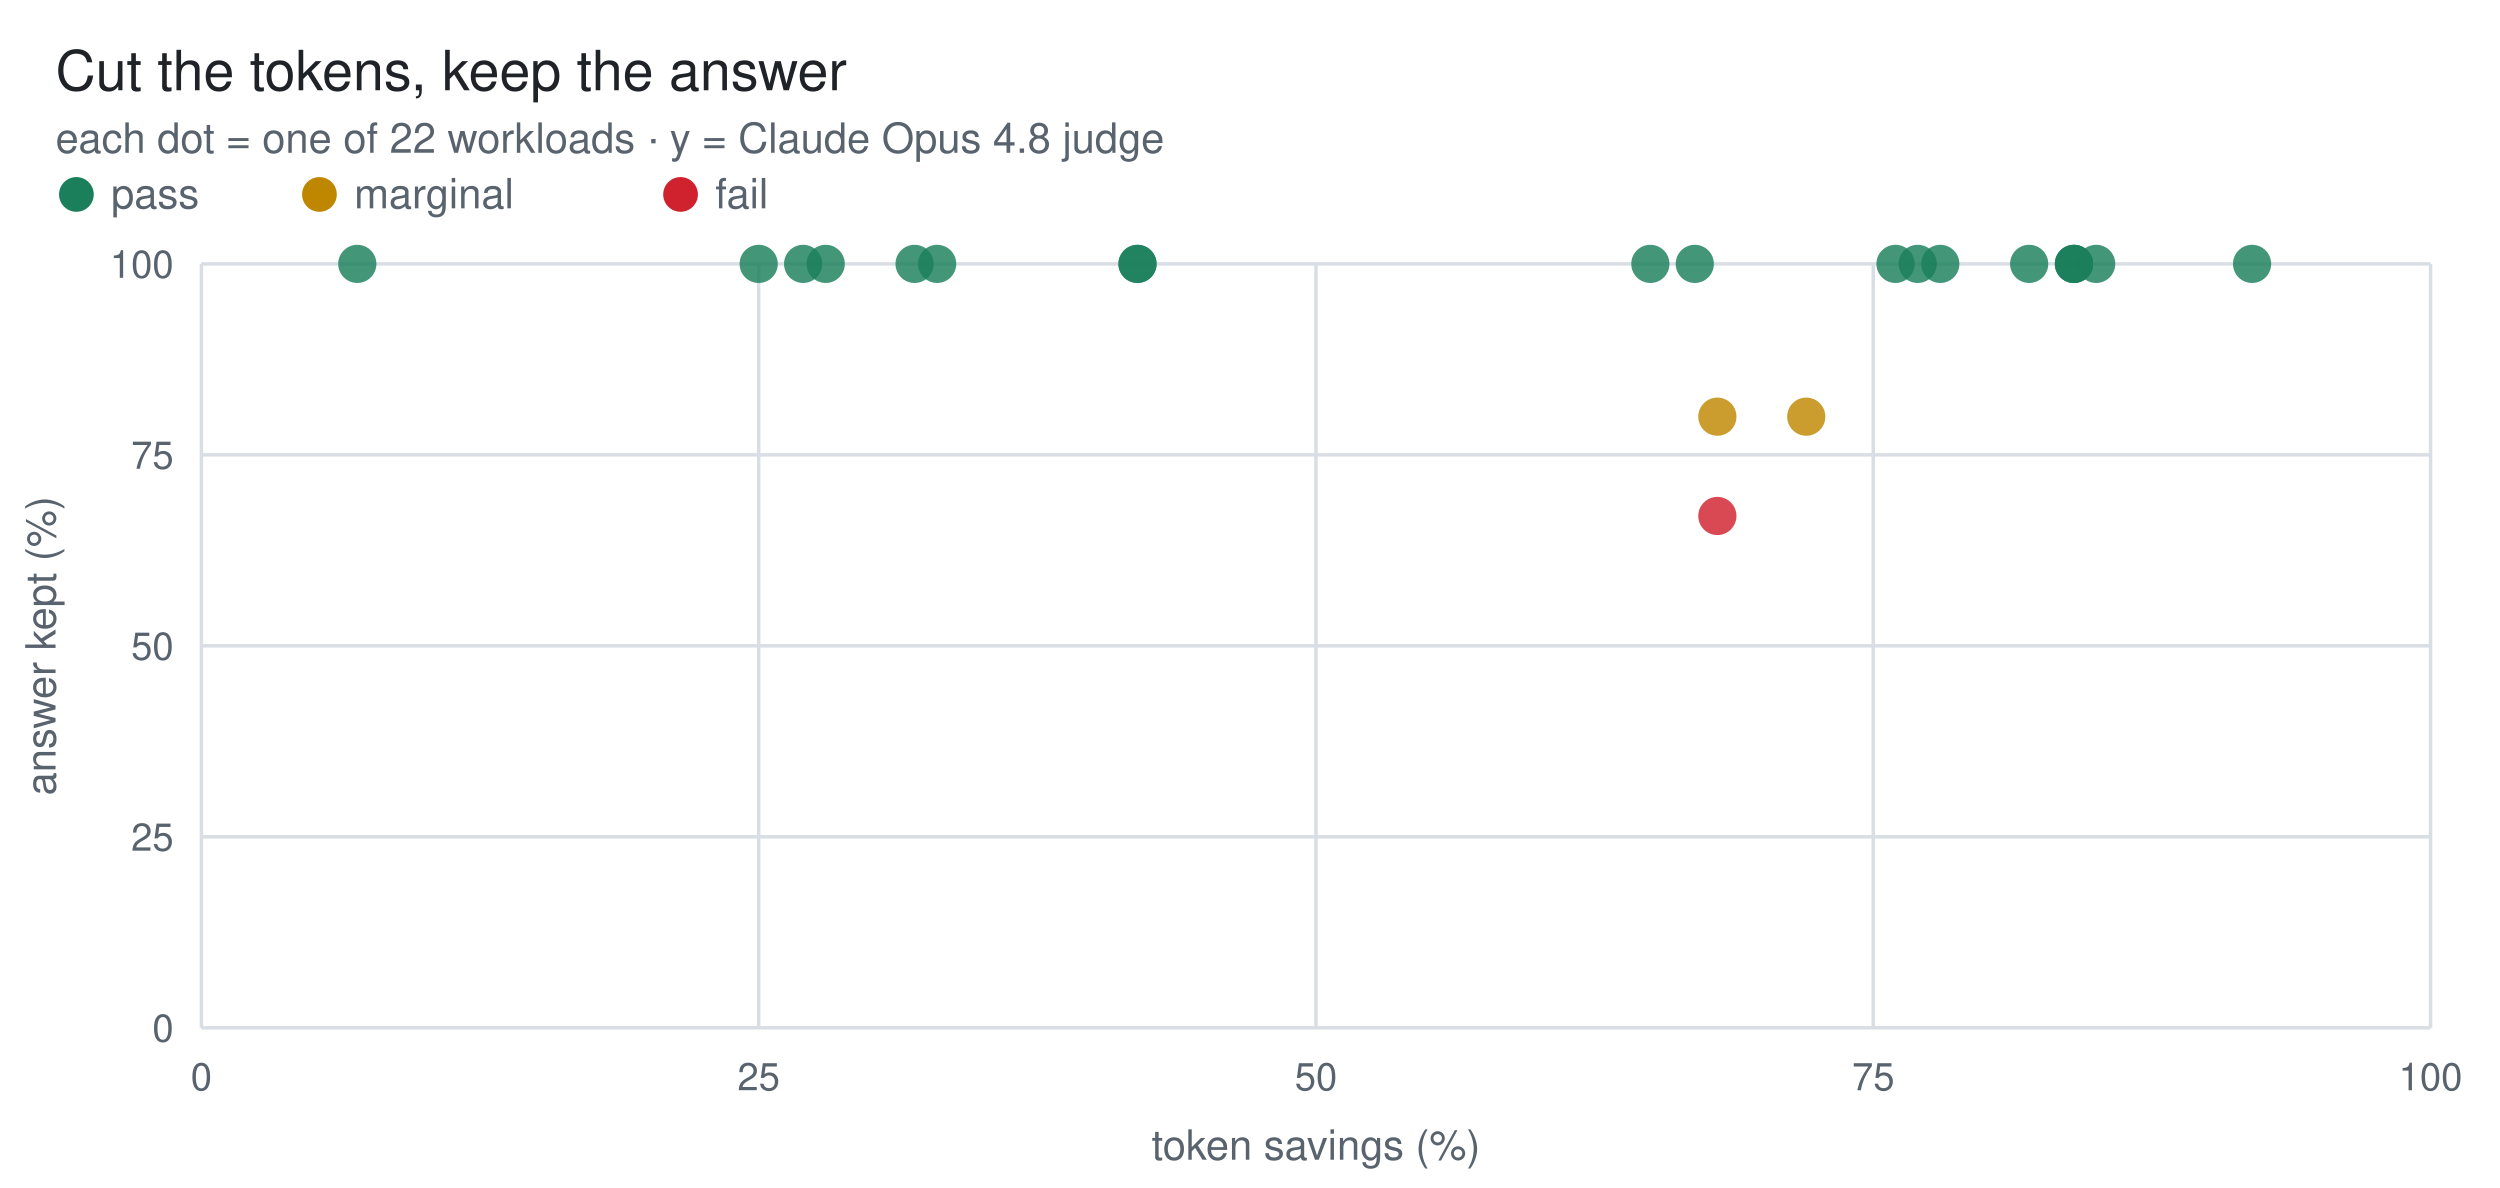
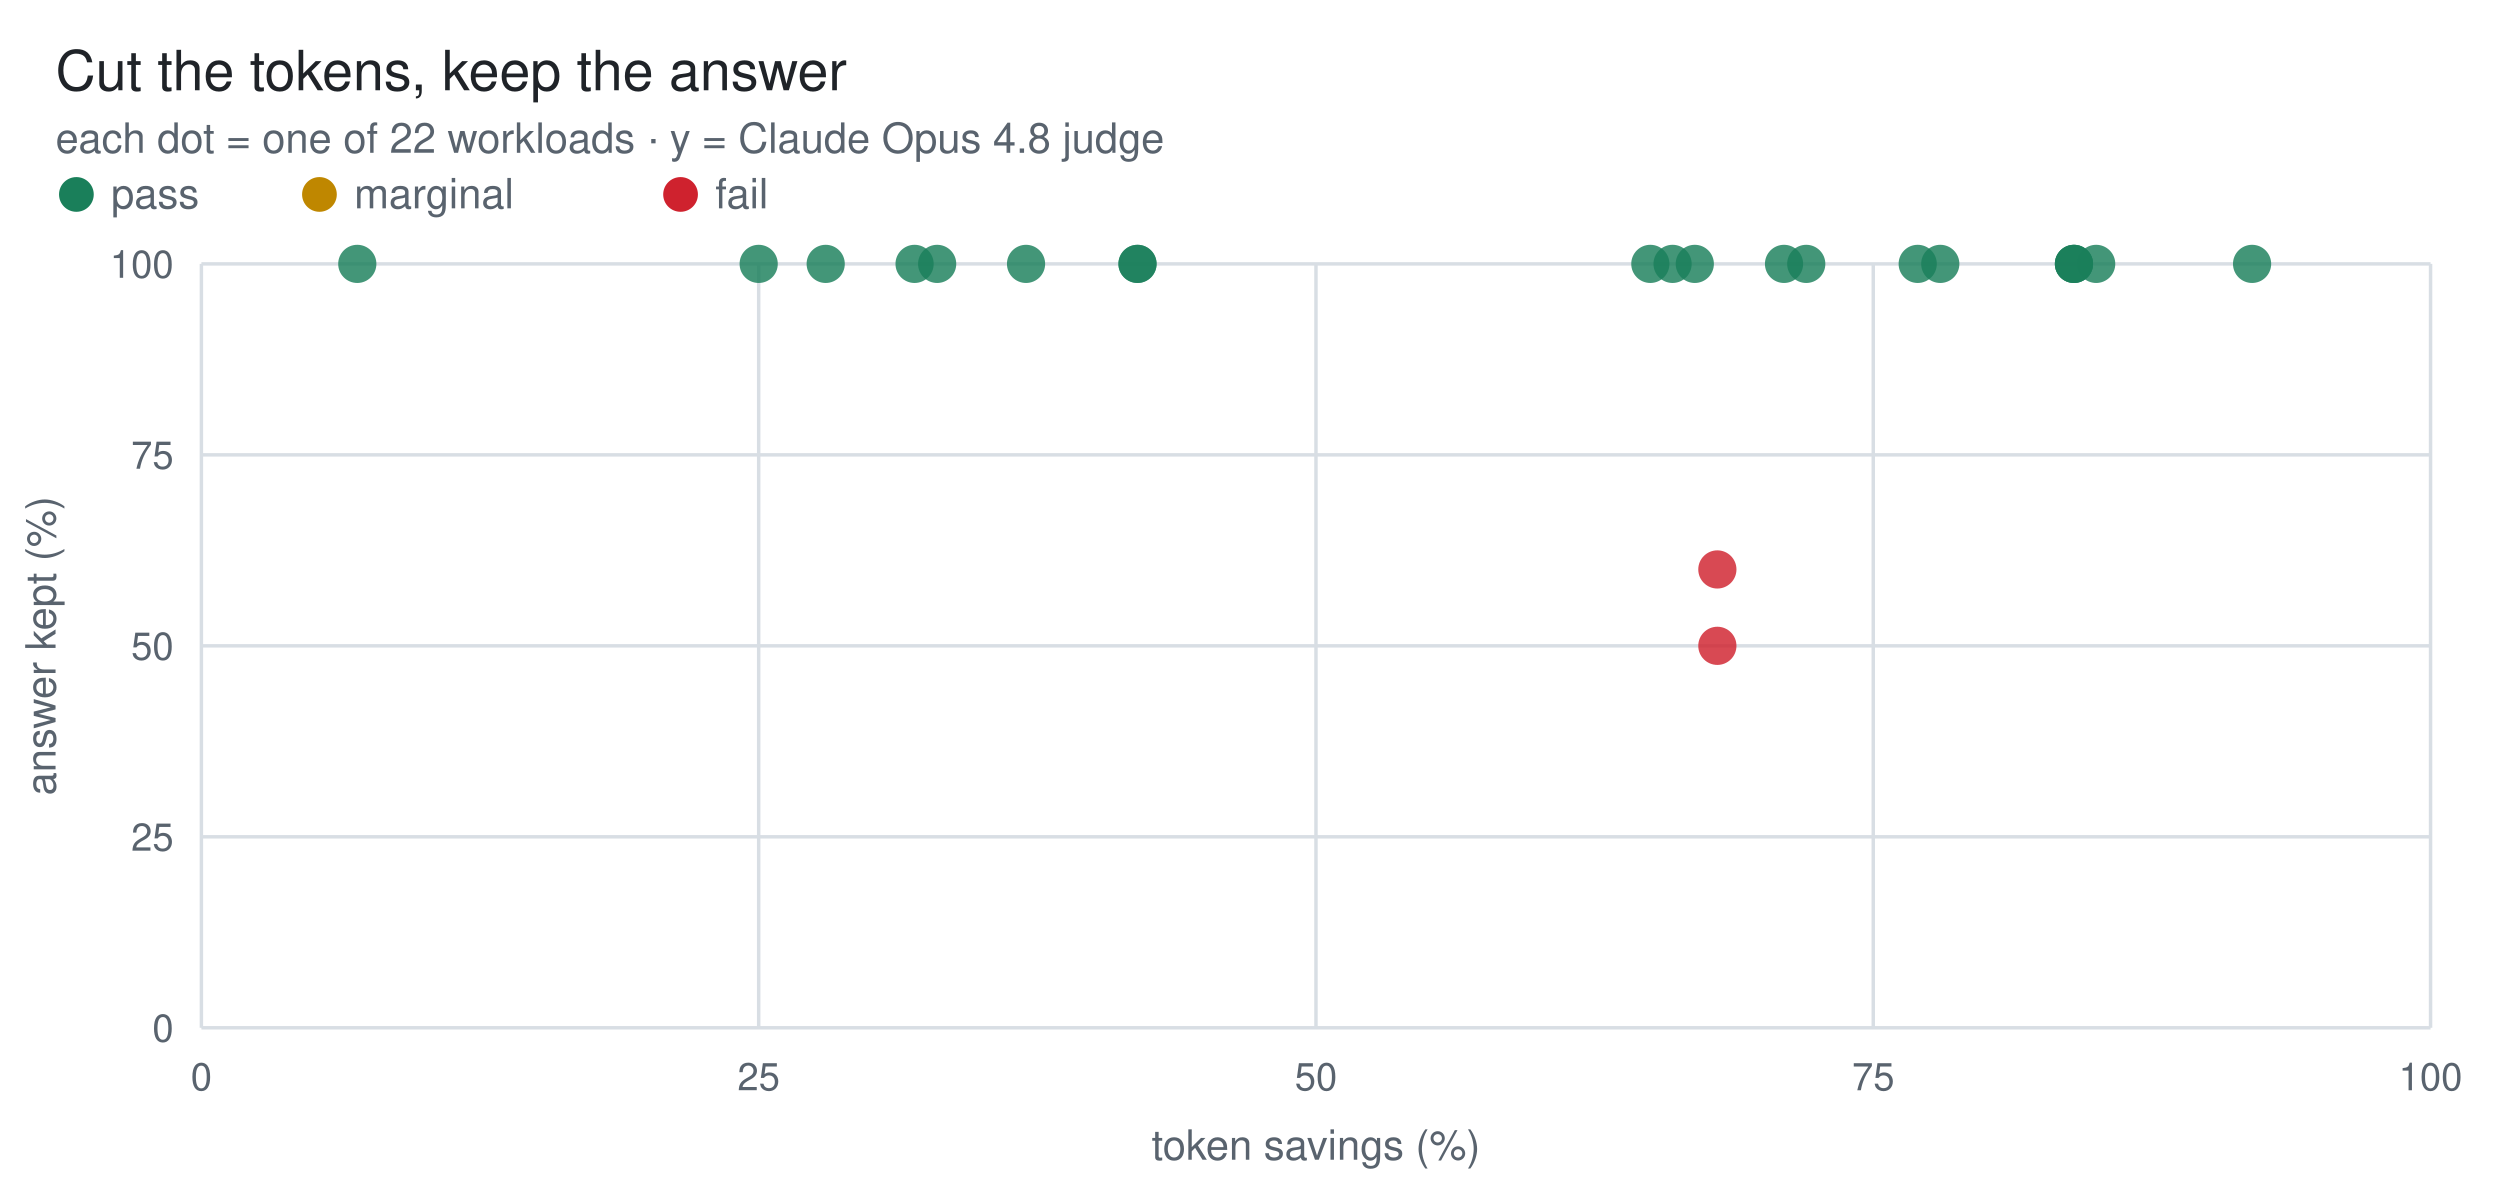
<svg xmlns="http://www.w3.org/2000/svg" width="720" height="342" viewBox="0 0 720 342" font-family="-apple-system,BlinkMacSystemFont,'Segoe UI',Helvetica,Arial,sans-serif" role="img" aria-label="Scatter of token savings versus answer kept across 22 workloads">
  <line x1="58" y1="76" x2="58" y2="296" stroke="#d8dee4" stroke-width="1" />
  <line x1="58" y1="296" x2="700" y2="296" stroke="#d8dee4" stroke-width="1" />
  <text x="58" y="314" fill="#59636e" font-size="11" text-anchor="middle">0</text>
  <text x="50" y="300" fill="#59636e" font-size="11" text-anchor="end">0</text>
  <line x1="218.5" y1="76" x2="218.5" y2="296" stroke="#d8dee4" stroke-width="1" />
  <line x1="58" y1="241" x2="700" y2="241" stroke="#d8dee4" stroke-width="1" />
  <text x="218.5" y="314" fill="#59636e" font-size="11" text-anchor="middle">25</text>
  <text x="50" y="245" fill="#59636e" font-size="11" text-anchor="end">25</text>
  <line x1="379" y1="76" x2="379" y2="296" stroke="#d8dee4" stroke-width="1" />
  <line x1="58" y1="186" x2="700" y2="186" stroke="#d8dee4" stroke-width="1" />
  <text x="379" y="314" fill="#59636e" font-size="11" text-anchor="middle">50</text>
  <text x="50" y="190" fill="#59636e" font-size="11" text-anchor="end">50</text>
  <line x1="539.5" y1="76" x2="539.5" y2="296" stroke="#d8dee4" stroke-width="1" />
  <line x1="58" y1="131" x2="700" y2="131" stroke="#d8dee4" stroke-width="1" />
  <text x="539.5" y="314" fill="#59636e" font-size="11" text-anchor="middle">75</text>
  <text x="50" y="135" fill="#59636e" font-size="11" text-anchor="end">75</text>
  <line x1="700" y1="76" x2="700" y2="296" stroke="#d8dee4" stroke-width="1" />
  <line x1="58" y1="76" x2="700" y2="76" stroke="#d8dee4" stroke-width="1" />
  <text x="700" y="314" fill="#59636e" font-size="11" text-anchor="middle">100</text>
  <text x="50" y="80" fill="#59636e" font-size="11" text-anchor="end">100</text>
  <text x="379" y="334" fill="#59636e" font-size="12" text-anchor="middle">token savings (%)</text>
  <text x="16" y="186" fill="#59636e" font-size="12" text-anchor="middle" transform="rotate(-90 16 186)">answer kept (%)</text>
  <circle cx="597.3" cy="76.0" r="5.5" fill="#1a7f5a" fill-opacity="0.82" />
-   <circle cx="520.2" cy="120.0" r="5.5" fill="#bf8700" fill-opacity="0.82" />
+   <circle cx="520.2" cy="76.0" r="5.5" fill="#1a7f5a" fill-opacity="0.82" />
  <circle cx="552.3" cy="76.0" r="5.5" fill="#1a7f5a" fill-opacity="0.82" />
  <circle cx="218.5" cy="76.0" r="5.5" fill="#1a7f5a" fill-opacity="0.82" />
-   <circle cx="231.3" cy="76.0" r="5.5" fill="#1a7f5a" fill-opacity="0.82" />
-   <circle cx="494.6" cy="148.6" r="5.5" fill="#cf222e" fill-opacity="0.82" />
-   <circle cx="494.6" cy="120.0" r="5.5" fill="#bf8700" fill-opacity="0.82" />
+   <circle cx="295.5" cy="76.0" r="5.5" fill="#1a7f5a" fill-opacity="0.82" />
+   <circle cx="494.6" cy="164.0" r="5.5" fill="#cf222e" fill-opacity="0.82" />
+   <circle cx="494.6" cy="186.0" r="5.5" fill="#cf222e" fill-opacity="0.82" />
  <circle cx="237.8" cy="76.0" r="5.5" fill="#1a7f5a" fill-opacity="0.82" />
  <circle cx="263.4" cy="76.0" r="5.5" fill="#1a7f5a" fill-opacity="0.82" />
  <circle cx="269.9" cy="76.0" r="5.5" fill="#1a7f5a" fill-opacity="0.82" />
-   <circle cx="545.9" cy="76.0" r="5.5" fill="#1a7f5a" fill-opacity="0.82" />
-   <circle cx="584.4" cy="76.0" r="5.5" fill="#1a7f5a" fill-opacity="0.82" />
+   <circle cx="481.7" cy="76.0" r="5.5" fill="#1a7f5a" fill-opacity="0.82" />
+   <circle cx="513.8" cy="76.0" r="5.5" fill="#1a7f5a" fill-opacity="0.82" />
  <circle cx="648.6" cy="76.0" r="5.5" fill="#1a7f5a" fill-opacity="0.82" />
  <circle cx="597.3" cy="76.0" r="5.5" fill="#1a7f5a" fill-opacity="0.82" />
  <circle cx="558.8" cy="76.0" r="5.5" fill="#1a7f5a" fill-opacity="0.82" />
  <circle cx="327.6" cy="76.0" r="5.5" fill="#1a7f5a" fill-opacity="0.82" />
  <circle cx="327.6" cy="76.0" r="5.5" fill="#1a7f5a" fill-opacity="0.82" />
  <circle cx="603.7" cy="76.0" r="5.5" fill="#1a7f5a" fill-opacity="0.82" />
  <circle cx="475.3" cy="76.0" r="5.5" fill="#1a7f5a" fill-opacity="0.82" />
  <circle cx="488.1" cy="76.0" r="5.5" fill="#1a7f5a" fill-opacity="0.82" />
  <circle cx="597.3" cy="76.0" r="5.5" fill="#1a7f5a" fill-opacity="0.82" />
  <circle cx="102.9" cy="76.0" r="5.5" fill="#1a7f5a" fill-opacity="0.82" />
  <text x="16" y="26" fill="#1f2328" font-size="16" font-weight="500">Cut the tokens, keep the answer</text>
  <text x="16" y="44" fill="#59636e" font-size="12">each dot = one of 22 workloads · y = Claude Opus 4.8 judge</text>
  <circle cx="22" cy="56" r="5" fill="#1a7f5a" />
  <text x="32" y="60" fill="#59636e" font-size="12">pass</text>
  <circle cx="92" cy="56" r="5" fill="#bf8700" />
  <text x="102" y="60" fill="#59636e" font-size="12">marginal</text>
  <circle cx="196" cy="56" r="5" fill="#cf222e" />
  <text x="206" y="60" fill="#59636e" font-size="12">fail</text>
</svg>
